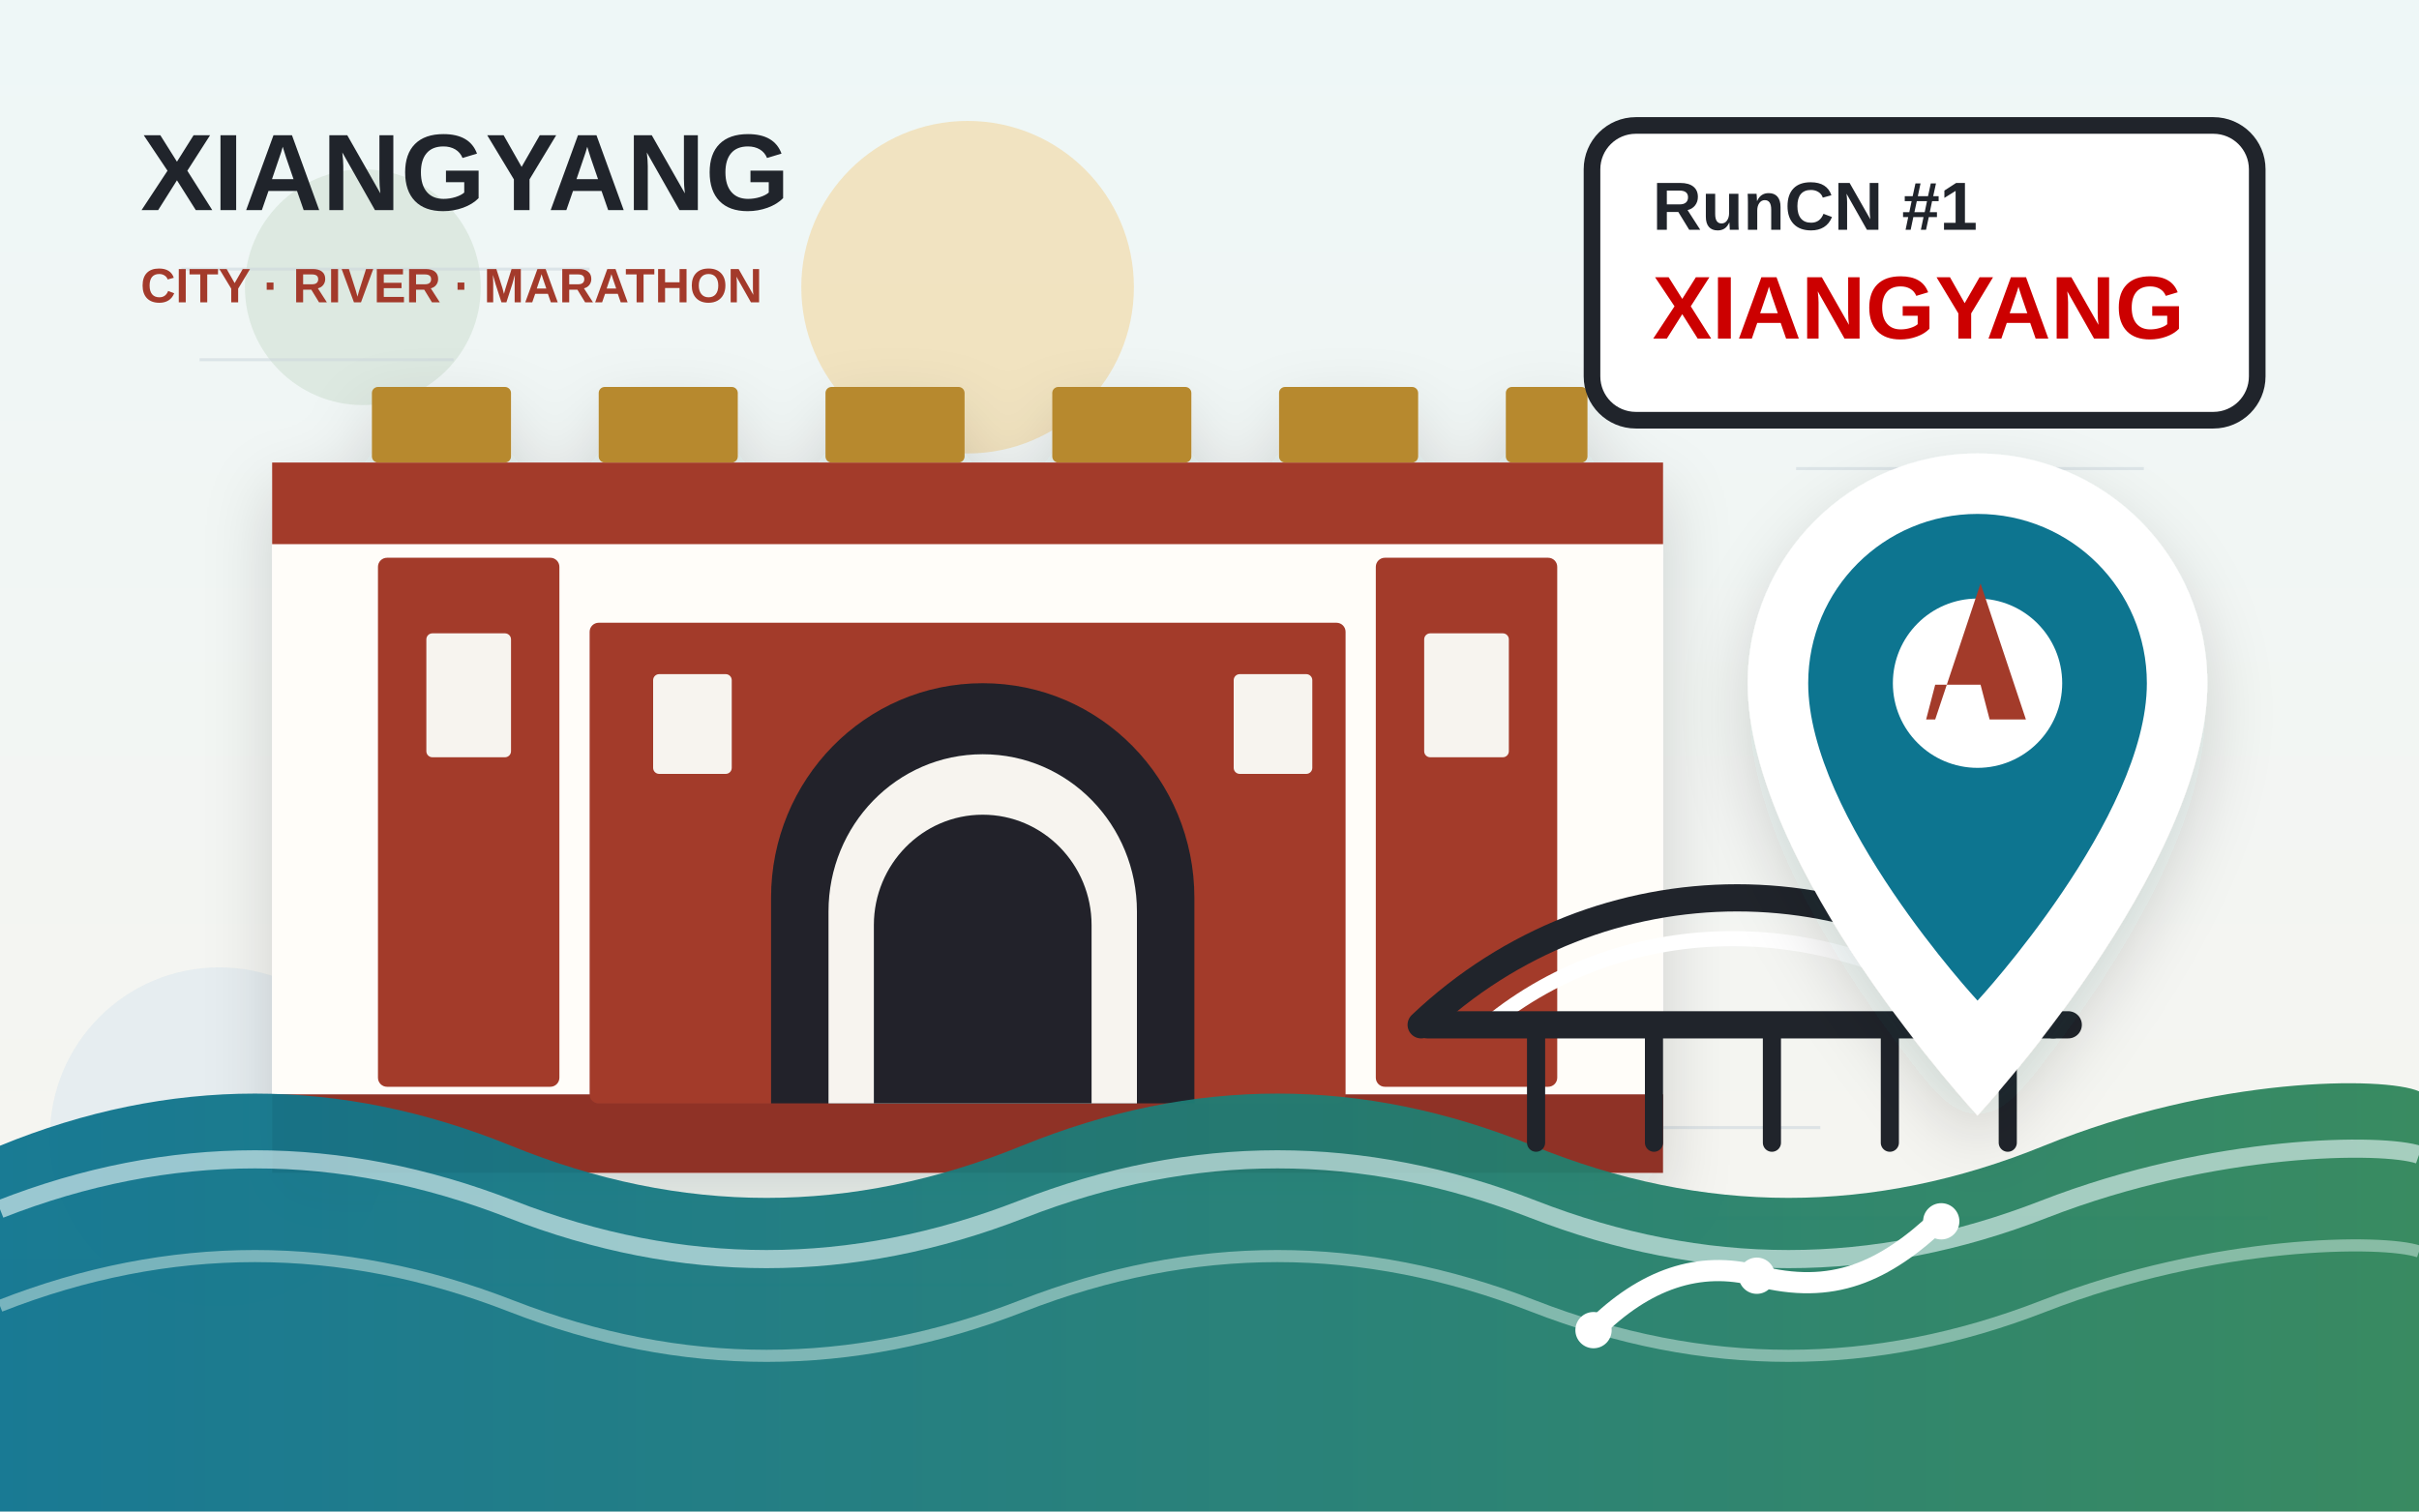
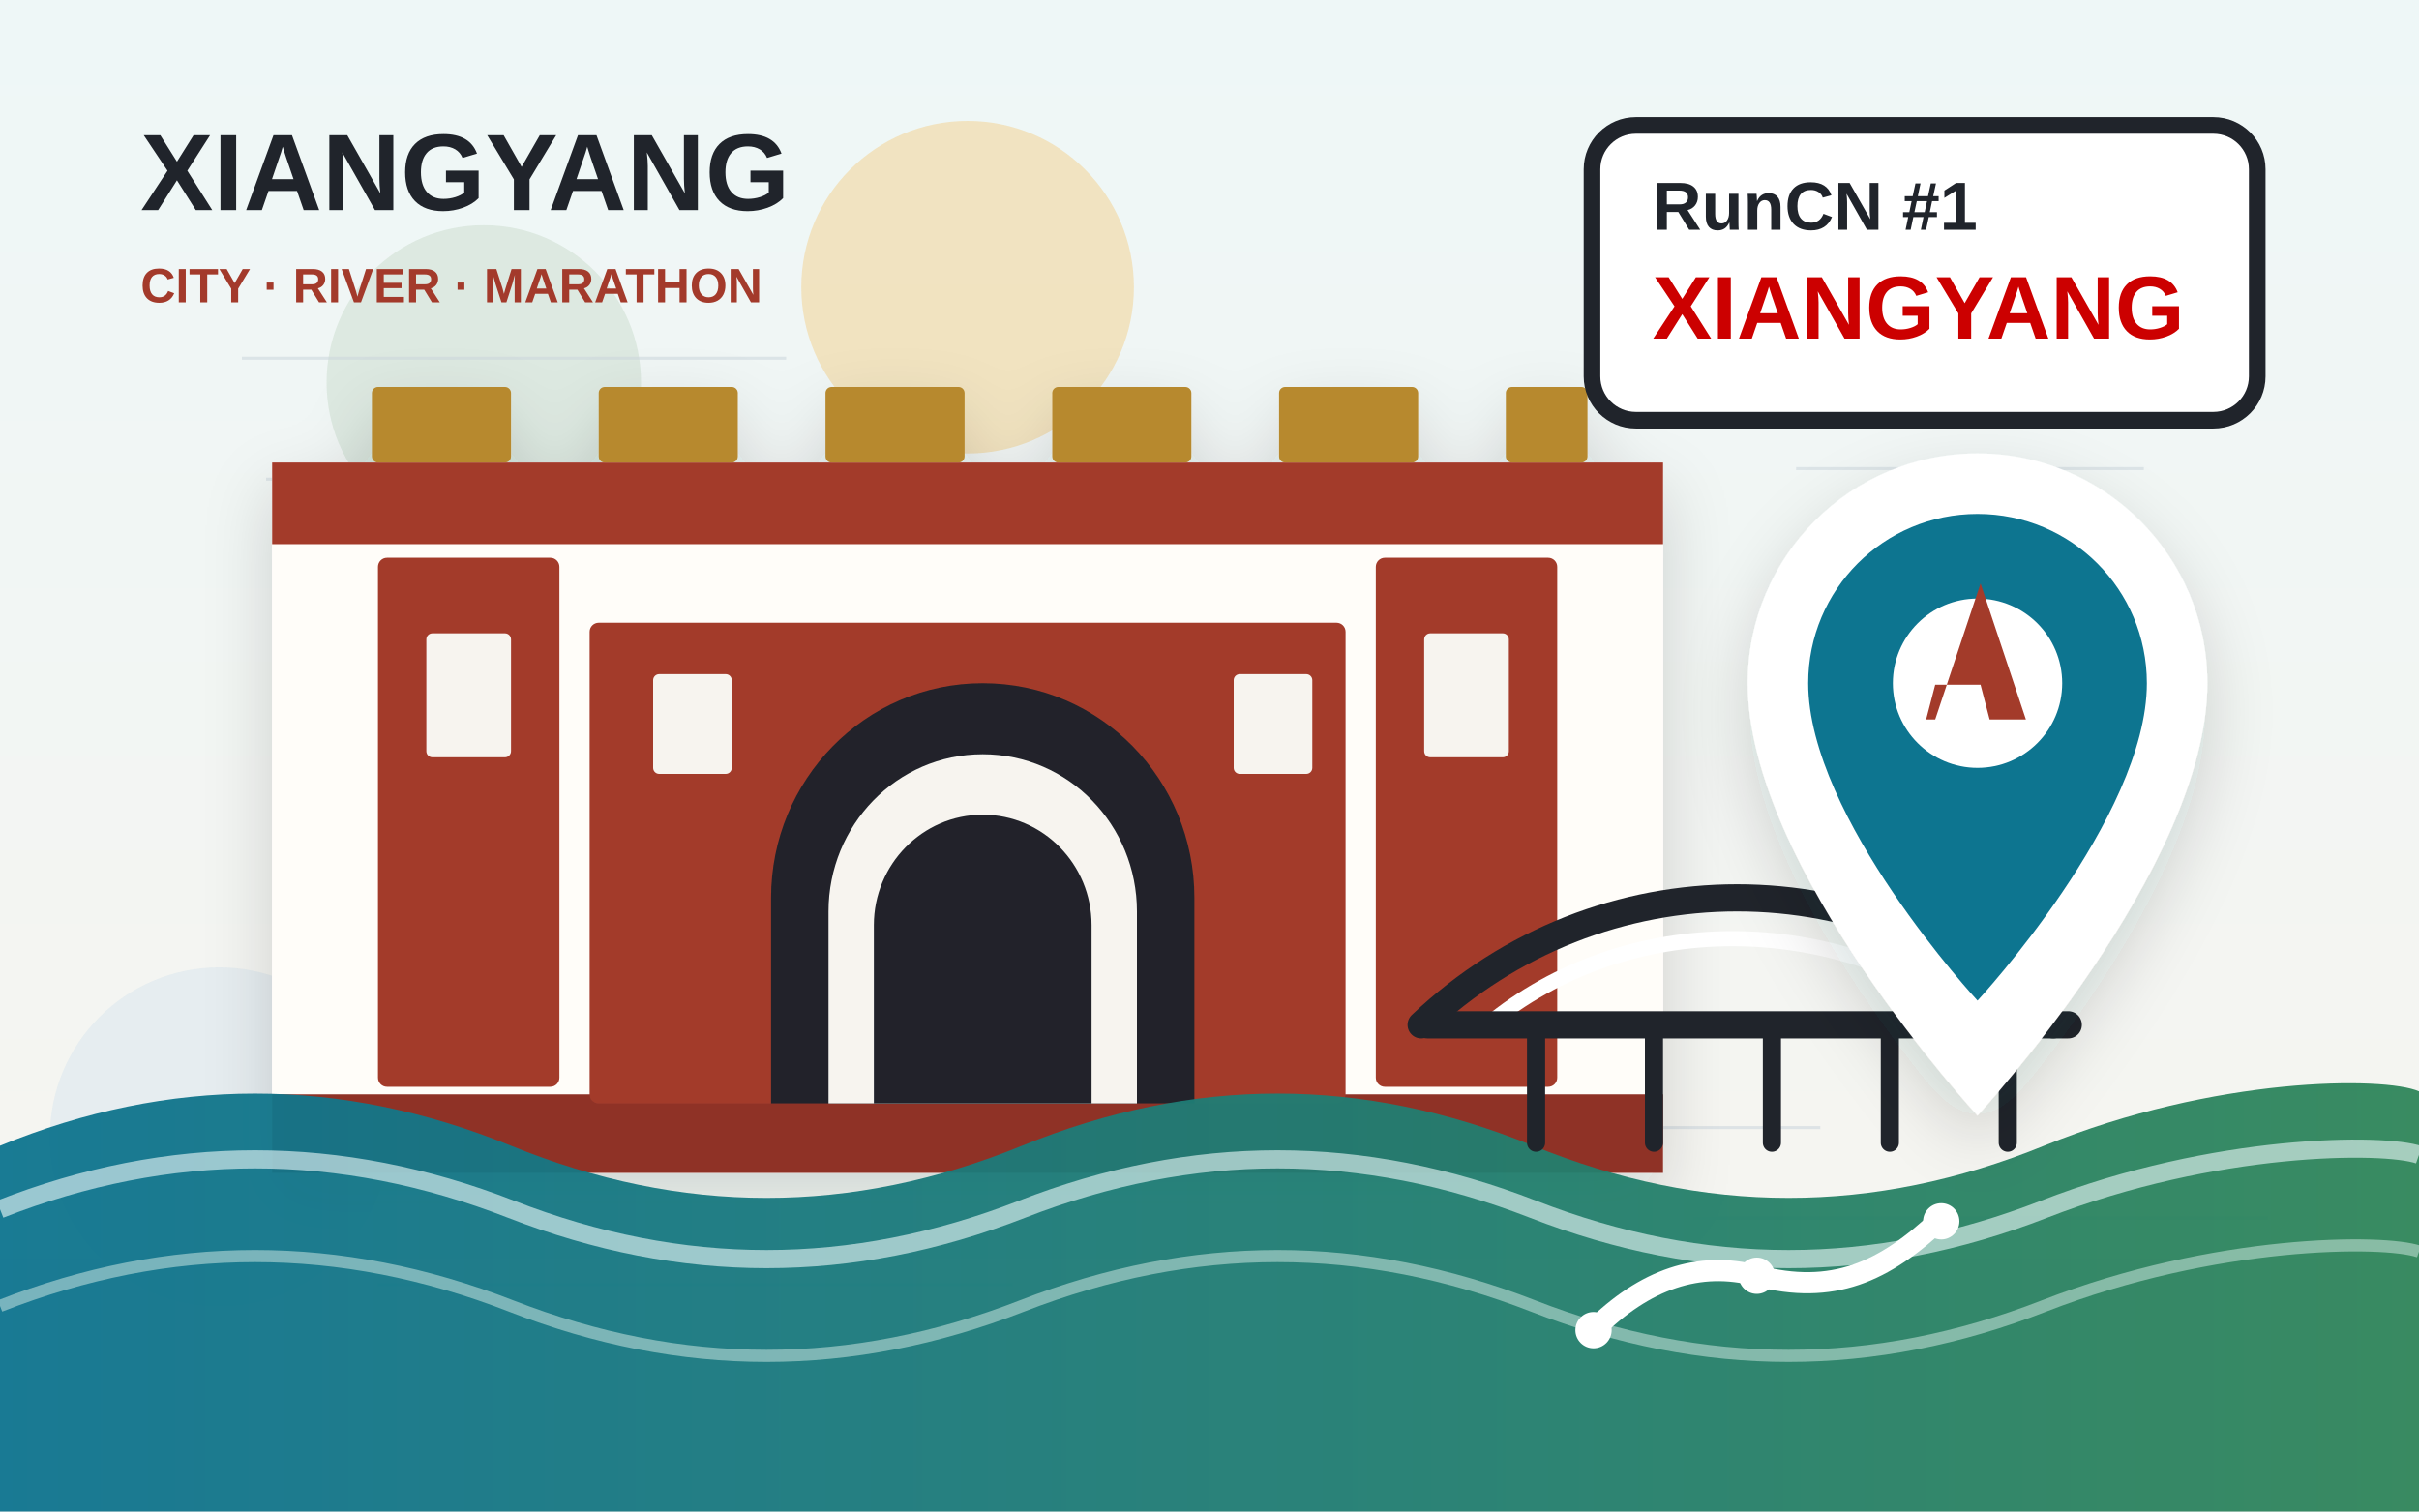
<svg xmlns="http://www.w3.org/2000/svg" viewBox="0 0 1600 1000" role="img" aria-labelledby="title desc">
  <defs>
    <linearGradient id="sky" x1="0" y1="0" x2="0" y2="1">
      <stop offset="0" stop-color="#eef7f7" />
      <stop offset="1" stop-color="#f7f4ef" />
    </linearGradient>
    <linearGradient id="river" x1="0" y1="0" x2="1" y2="0">
      <stop offset="0" stop-color="#0e7490" />
      <stop offset="1" stop-color="#2f855a" />
    </linearGradient>
    <filter id="softShadow" x="-20%" y="-20%" width="140%" height="140%">
      <feDropShadow dx="0" dy="18" stdDeviation="22" flood-color="#1f2937" flood-opacity="0.16" />
    </filter>
  </defs>
  <rect width="1600" height="1000" fill="url(#sky)" />
  <circle cx="640" cy="190" r="110" fill="#f2d7a0" opacity="0.62" />
-   <circle cx="240" cy="190" r="78" fill="#dbe8df" opacity="0.92" />
+   <circle cx="320" cy="253" r="104" fill="#dbe8df" opacity="0.92" />
  <circle cx="145" cy="752" r="112" fill="#e4ecef" opacity="0.9" />
  <g opacity="0.55" stroke="#cbd5dc" stroke-width="2" fill="none">
-     <path d="M120 178h270M1120 806h380M1098 250h210M250 850h420" />
-     <path d="M132 238h168M1188 310h230M1038 746h166" />
+     <path d="M160 237h360M1120 806h380M1098 250h210M250 850h420" />
+     <path d="M176 317h224M1188 310h230M1038 746h166" />
  </g>
  <g transform="translate(180 214)" filter="url(#softShadow)">
    <rect x="0" y="92" width="920" height="470" rx="8" fill="#ffffff" />
    <path d="M0 92h920v470H0z" fill="#fffdf9" />
    <path d="M0 92h920v54H0z" fill="#a33a2b" />
    <path d="M0 510h920v52H0z" fill="#8f3328" />
    <g fill="#b7892f">
      <rect x="66" y="42" width="92" height="50" rx="4" />
      <rect x="216" y="42" width="92" height="50" rx="4" />
      <rect x="366" y="42" width="92" height="50" rx="4" />
      <rect x="516" y="42" width="92" height="50" rx="4" />
      <rect x="666" y="42" width="92" height="50" rx="4" />
      <rect x="816" y="42" width="54" height="50" rx="4" />
    </g>
    <g fill="#a33a2b">
      <rect x="70" y="155" width="120" height="350" rx="6" />
      <rect x="730" y="155" width="120" height="350" rx="6" />
      <rect x="210" y="198" width="500" height="318" rx="6" />
    </g>
    <path d="M330 516V380c0-78 62-142 140-142s140 64 140 142v136z" fill="#20242b" />
    <path d="M368 516V389c0-57 45-104 102-104s102 47 102 104v127z" fill="#f7f4ef" />
    <path d="M398 516V398c0-40 32-73 72-73s72 33 72 73v118z" fill="#20242b" />
    <g fill="#f7f4ef">
      <rect x="102" y="205" width="56" height="82" rx="4" />
      <rect x="762" y="205" width="56" height="82" rx="4" />
      <rect x="252" y="232" width="52" height="66" rx="4" />
      <rect x="636" y="232" width="52" height="66" rx="4" />
    </g>
  </g>
  <g transform="translate(0 684)">
    <path d="M0 74c112-46 225-46 338 0s225 46 338 0 225-46 338 0 225 46 338 0 225-46 248-36v278H0z" fill="url(#river)" opacity="0.95" />
    <path d="M0 116c112-44 225-44 338 0s225 44 338 0 225-44 338 0 225 44 338 0 225-44 248-36" fill="none" stroke="#e8f7f7" stroke-width="12" opacity="0.62" />
    <path d="M0 180c112-44 225-44 338 0s225 44 338 0 225-44 338 0 225 44 338 0 225-44 248-36" fill="none" stroke="#d8eee7" stroke-width="8" opacity="0.5" />
  </g>
  <g transform="translate(940 560)" fill="none" stroke-linecap="round" stroke-linejoin="round">
    <path d="M0 118c118-112 300-112 418 0" stroke="#20242b" stroke-width="18" />
    <path d="M44 118c92-76 230-76 330 0" stroke="#ffffff" stroke-width="10" />
    <path d="M4 118h424" stroke="#20242b" stroke-width="18" />
    <path d="M76 118v78M154 118v78M232 118v78M310 118v78M388 118v78" stroke="#20242b" stroke-width="12" />
  </g>
  <g transform="translate(1130 300)" filter="url(#softShadow)">
    <path d="M178 0c84 0 152 68 152 152 0 122-152 286-152 286S26 274 26 152C26 68 94 0 178 0z" fill="#ffffff" />
    <path d="M178 40c62 0 112 50 112 112 0 89-112 210-112 210S66 241 66 152C66 90 116 40 178 40z" fill="#0e7490" />
    <circle cx="178" cy="152" r="56" fill="#ffffff" />
    <path d="M150 176l30-90 30 90h-24l-6-23h-30l-6 23z" fill="#a33a2b" />
  </g>
  <g transform="translate(1012 808)" fill="none" stroke="#ffffff" stroke-linecap="round" stroke-linejoin="round">
    <path d="M42 72c34-34 70-46 108-36 50 13 84-2 122-38" stroke-width="14" />
    <circle cx="42" cy="72" r="12" fill="#ffffff" stroke="none" />
    <circle cx="150" cy="36" r="12" fill="#ffffff" stroke="none" />
    <circle cx="272" cy="0" r="12" fill="#ffffff" stroke="none" />
  </g>
  <g transform="translate(93 139)">
    <text x="0" y="0" font-family="Arial, sans-serif" font-size="72" font-weight="900" fill="#20242b">XIANGYANG</text>
    <text x="0" y="61" font-family="Arial, sans-serif" font-size="32" font-weight="700" fill="#a33a2b">CITY · RIVER · MARATHON</text>
  </g>
  <rect x="1053" y="83" width="440" height="195" rx="29" fill="#ffffff" stroke="#20242b" stroke-width="11" />
  <text x="1093" y="152" font-family="Arial, sans-serif" font-size="45" font-weight="900" fill="#20242b">RunCN #1</text>
  <text x="1093" y="224" font-family="Arial, sans-serif" font-size="59" font-weight="900" fill="#cc0000">XIANGYANG</text>
</svg>
